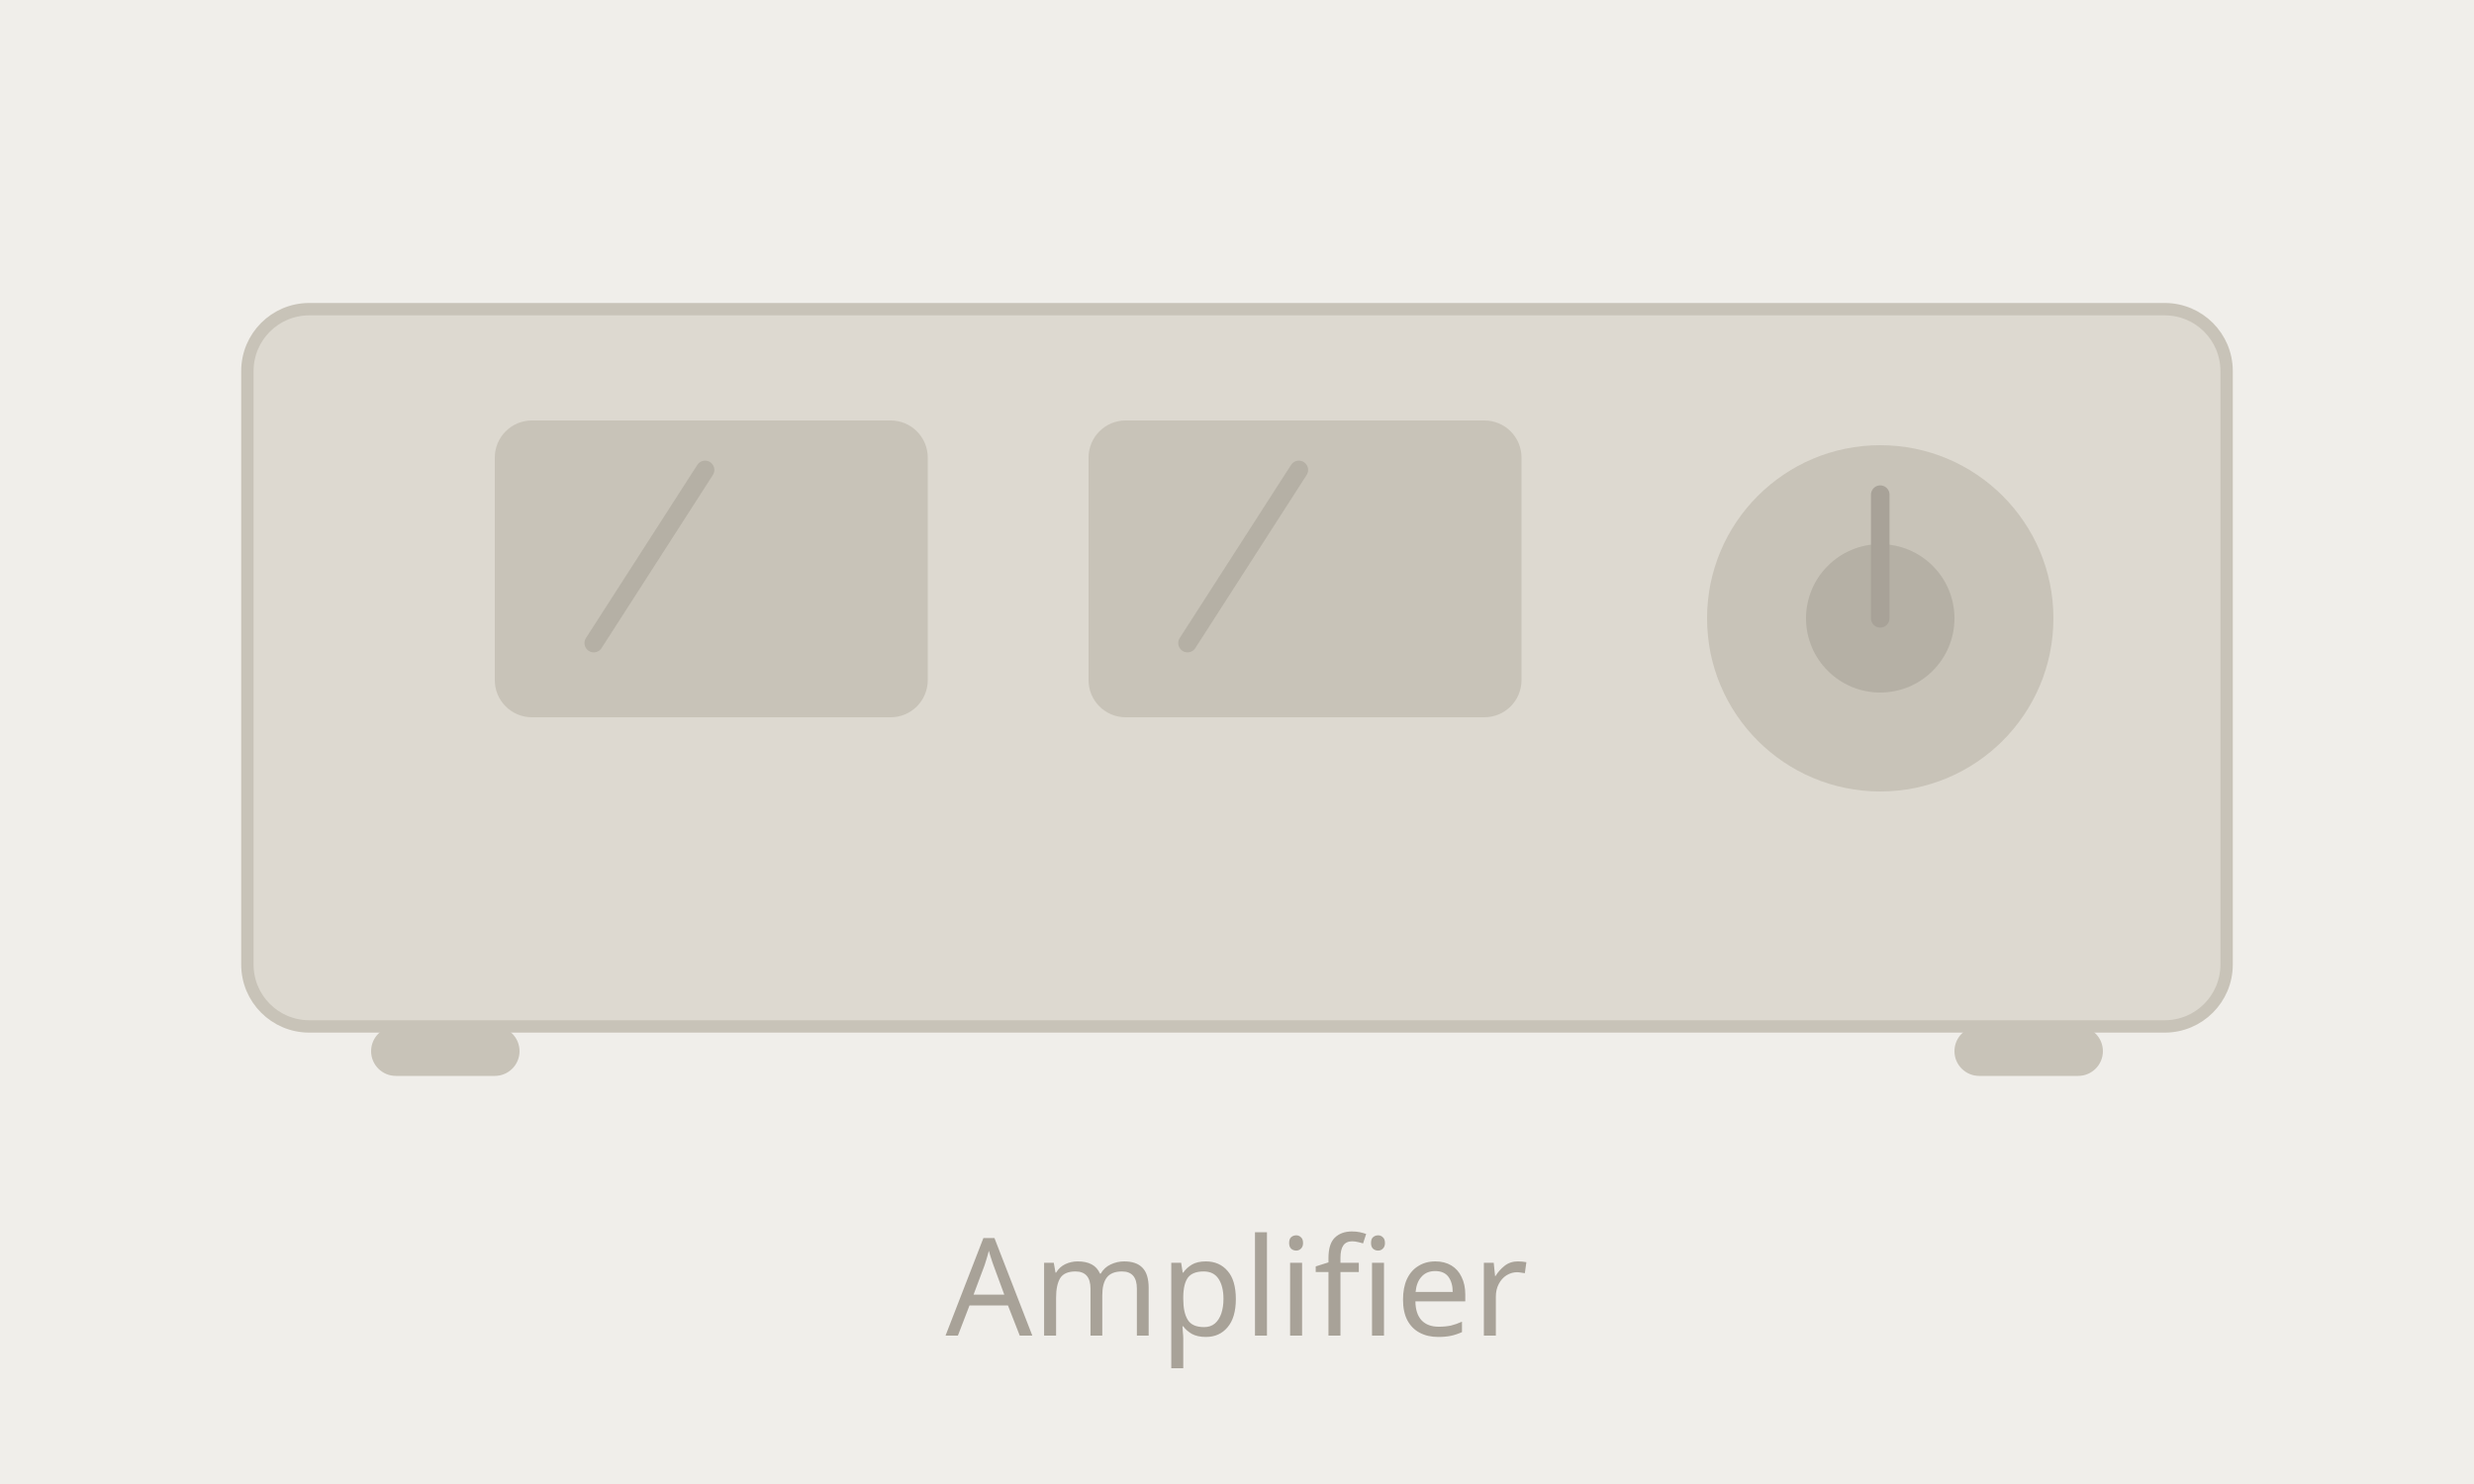
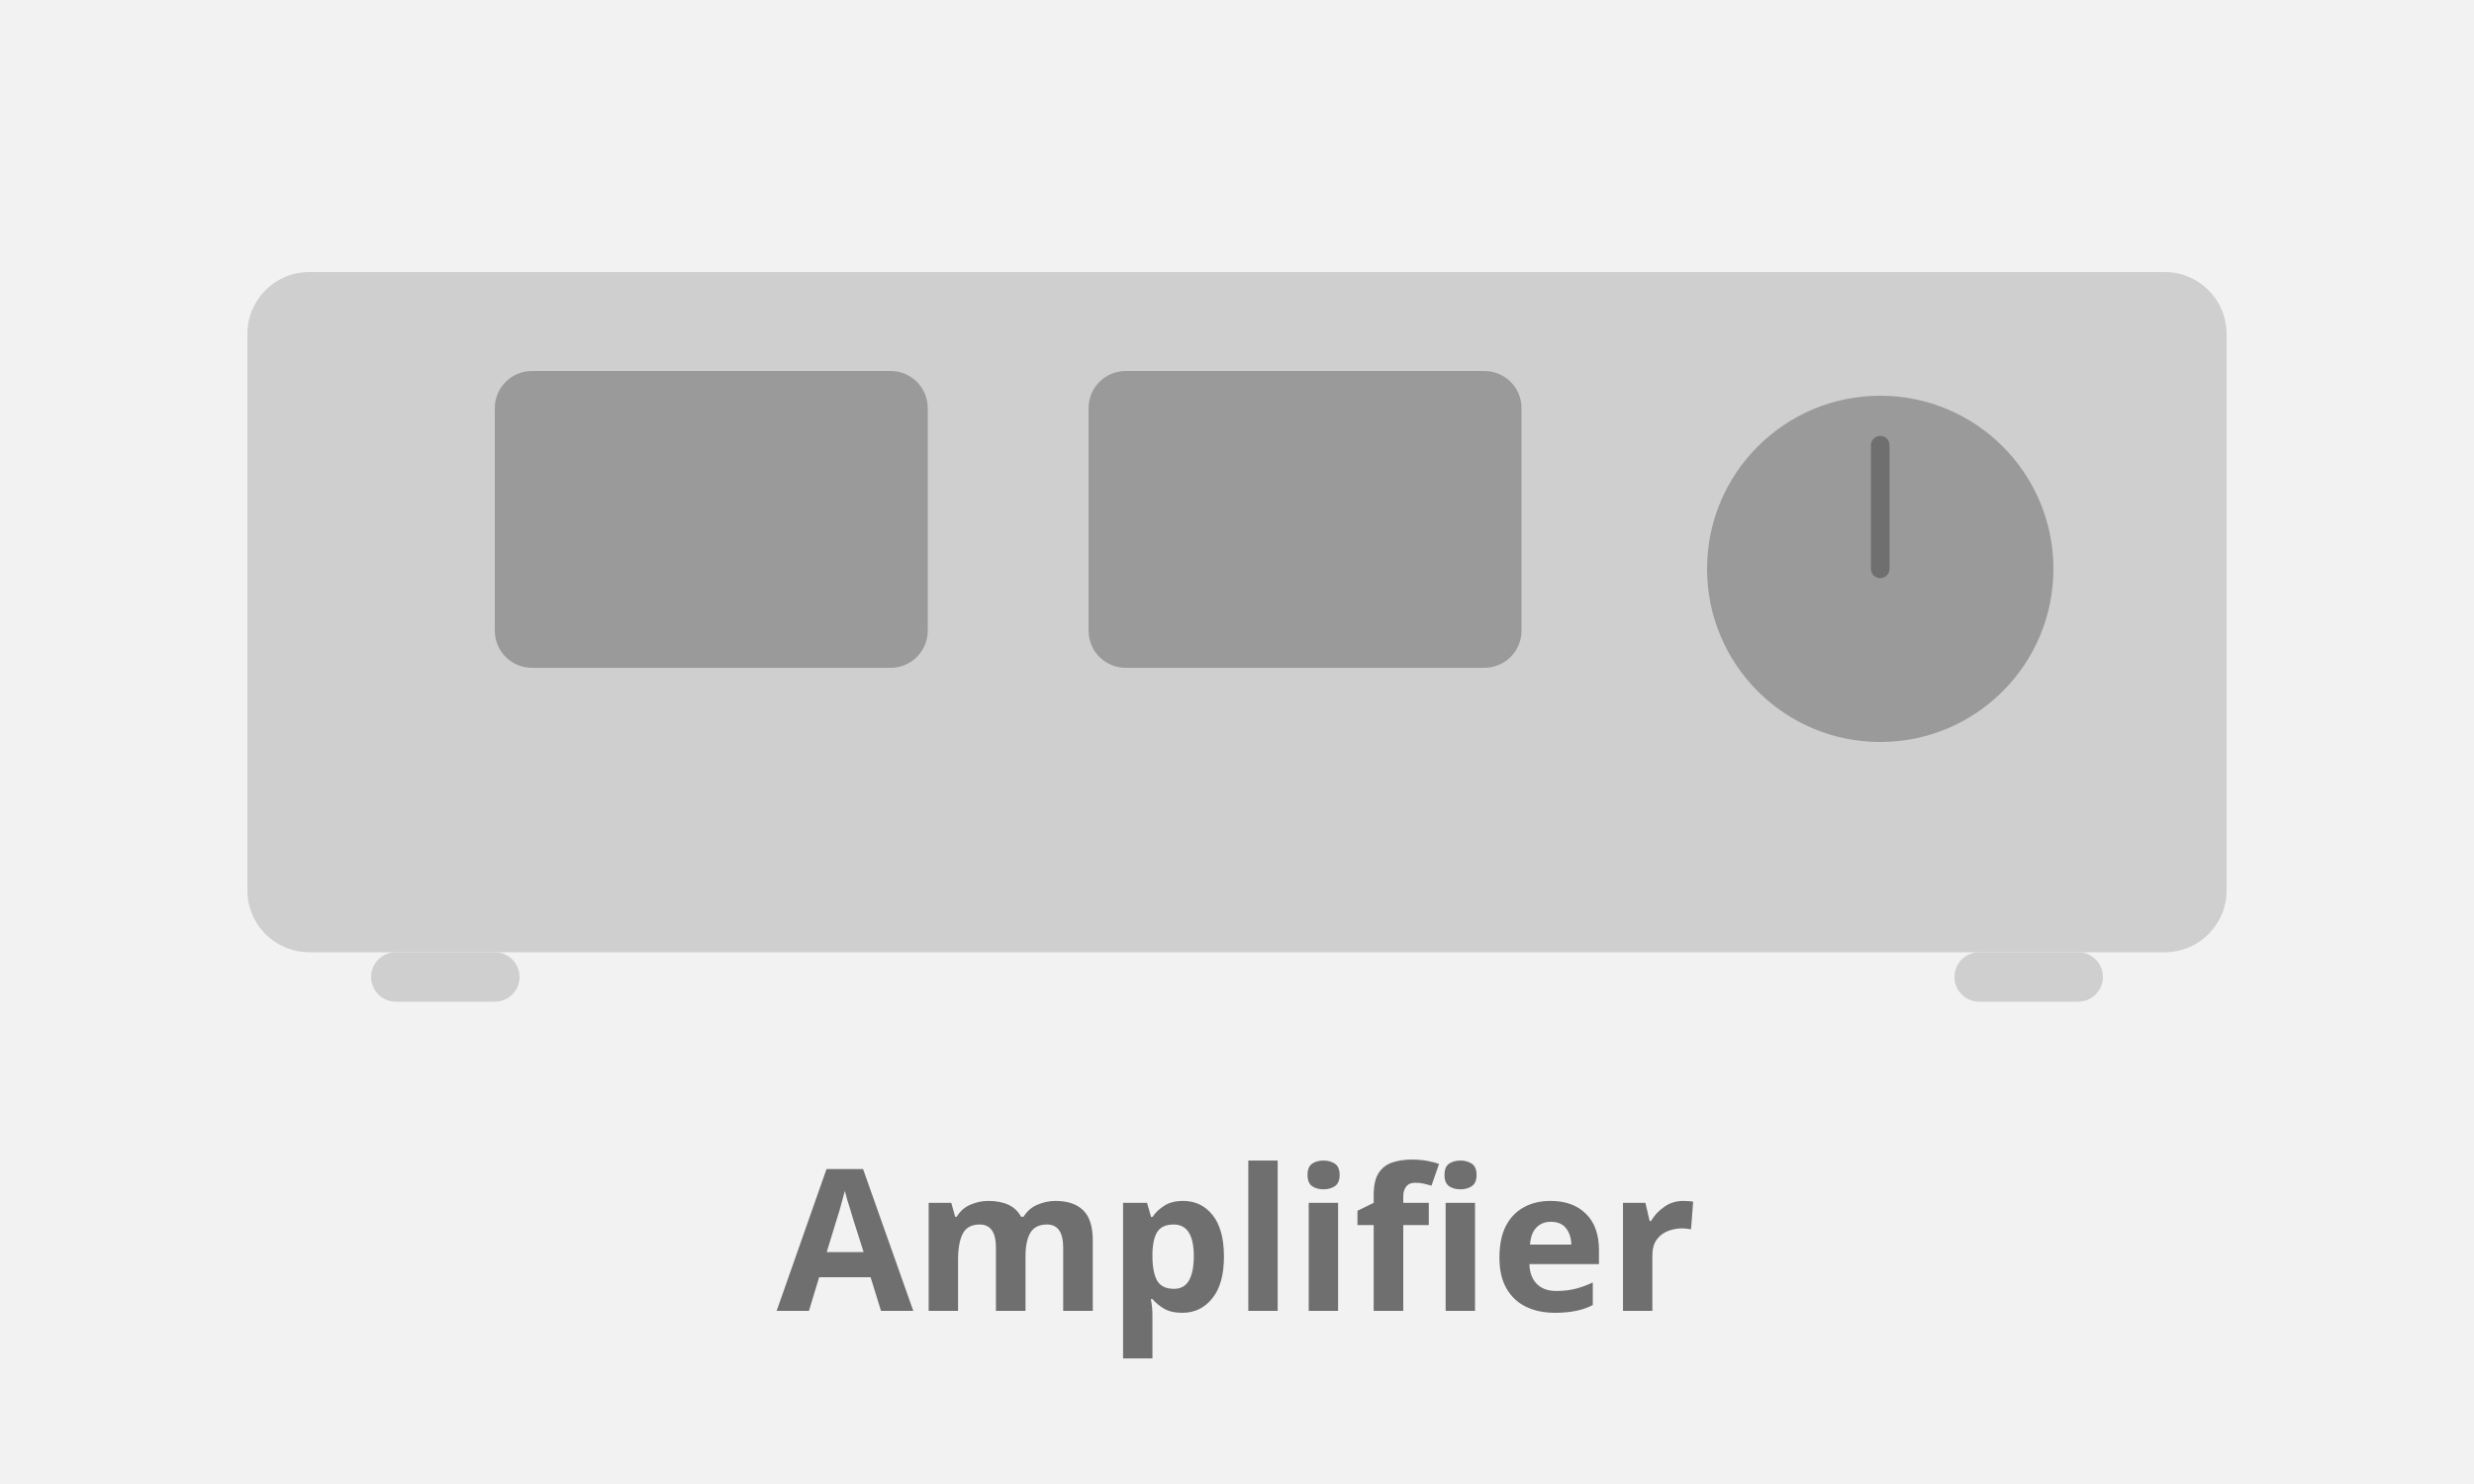
- <svg xmlns="http://www.w3.org/2000/svg" viewBox="0 0 200 120" fill="none">
-   <rect width="200" height="120" fill="#f0eeea" />
-   <rect x="20" y="25" width="160" height="58" rx="5" fill="#ddd9d0" stroke="#c8c3b8" stroke-width="1" />
-   <rect x="40" y="34" width="35" height="24" rx="3" fill="#c8c3b8" />
-   <path d="M48 52 L57 38" stroke="#b5b0a5" stroke-width="1.5" stroke-linecap="round" />
-   <rect x="88" y="34" width="35" height="24" rx="3" fill="#c8c3b8" />
-   <path d="M96 52 L105 38" stroke="#b5b0a5" stroke-width="1.5" stroke-linecap="round" />
-   <circle cx="152" cy="50" r="14" fill="#c8c3b8" />
-   <circle cx="152" cy="50" r="6" fill="#b5b0a5" />
-   <line x1="152" y1="50" x2="152" y2="40" stroke="#a8a298" stroke-width="1.5" stroke-linecap="round" />
-   <rect x="30" y="83" width="12" height="4" rx="2" fill="#c8c3b8" />
-   <rect x="158" y="83" width="12" height="4" rx="2" fill="#c8c3b8" />
-   <text x="100" y="108" text-anchor="middle" font-family="system-ui, sans-serif" font-size="11" fill="#a8a298">Amplifier</text>
+ <svg xmlns="http://www.w3.org/2000/svg" viewBox="0 0 200 120">
+   <rect width="200" height="120" fill="#f2f2f2" />
+   <rect x="20" y="22" width="160" height="55" rx="5" fill="#cfcfcf" />
+   <rect x="40" y="30" width="35" height="24" rx="3" fill="#9a9a9a" />
+   <rect x="88" y="30" width="35" height="24" rx="3" fill="#9a9a9a" />
+   <circle cx="152" cy="46" r="14" fill="#9a9a9a" />
+   <line x1="152" y1="46" x2="152" y2="36" stroke="#6f6f6f" stroke-width="1.5" stroke-linecap="round" />
+   <rect x="30" y="77" width="12" height="4" rx="2" fill="#cfcfcf" />
+   <rect x="158" y="77" width="12" height="4" rx="2" fill="#cfcfcf" />
+   <text x="100" y="106" text-anchor="middle" font-family="system-ui, sans-serif" font-size="16" font-weight="600" fill="#6f6f6f">Amplifier</text>
</svg>
